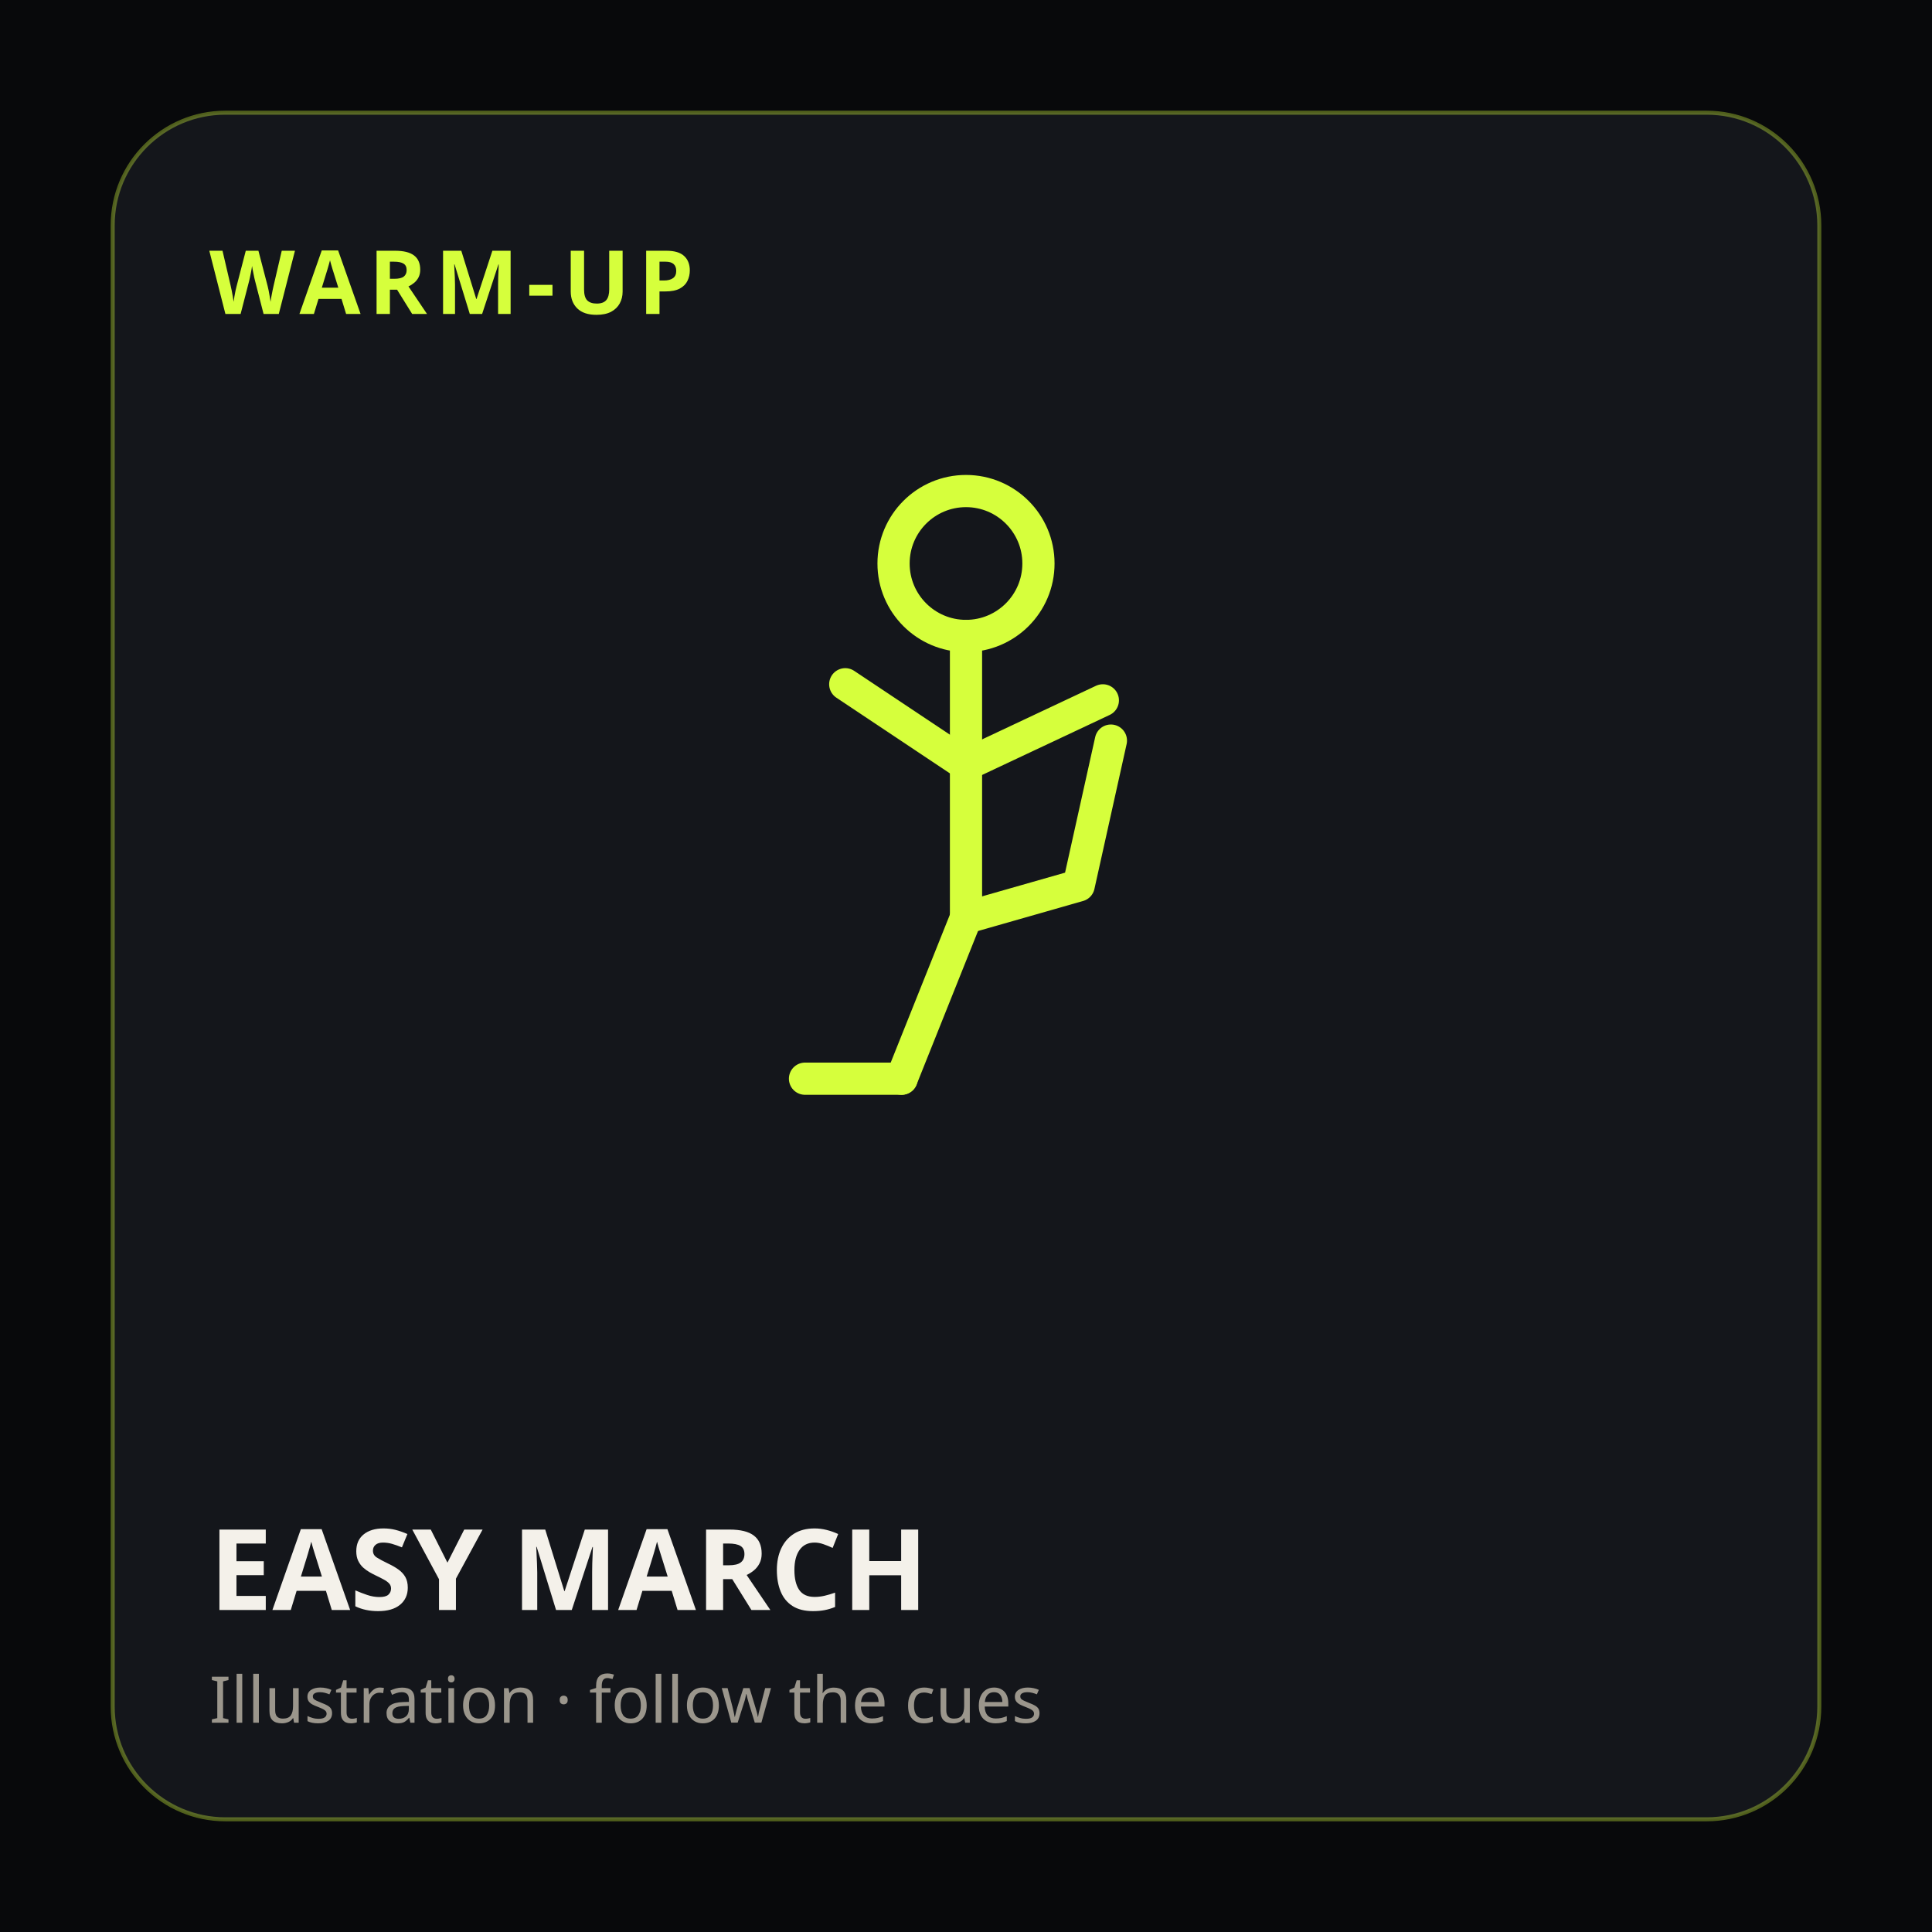
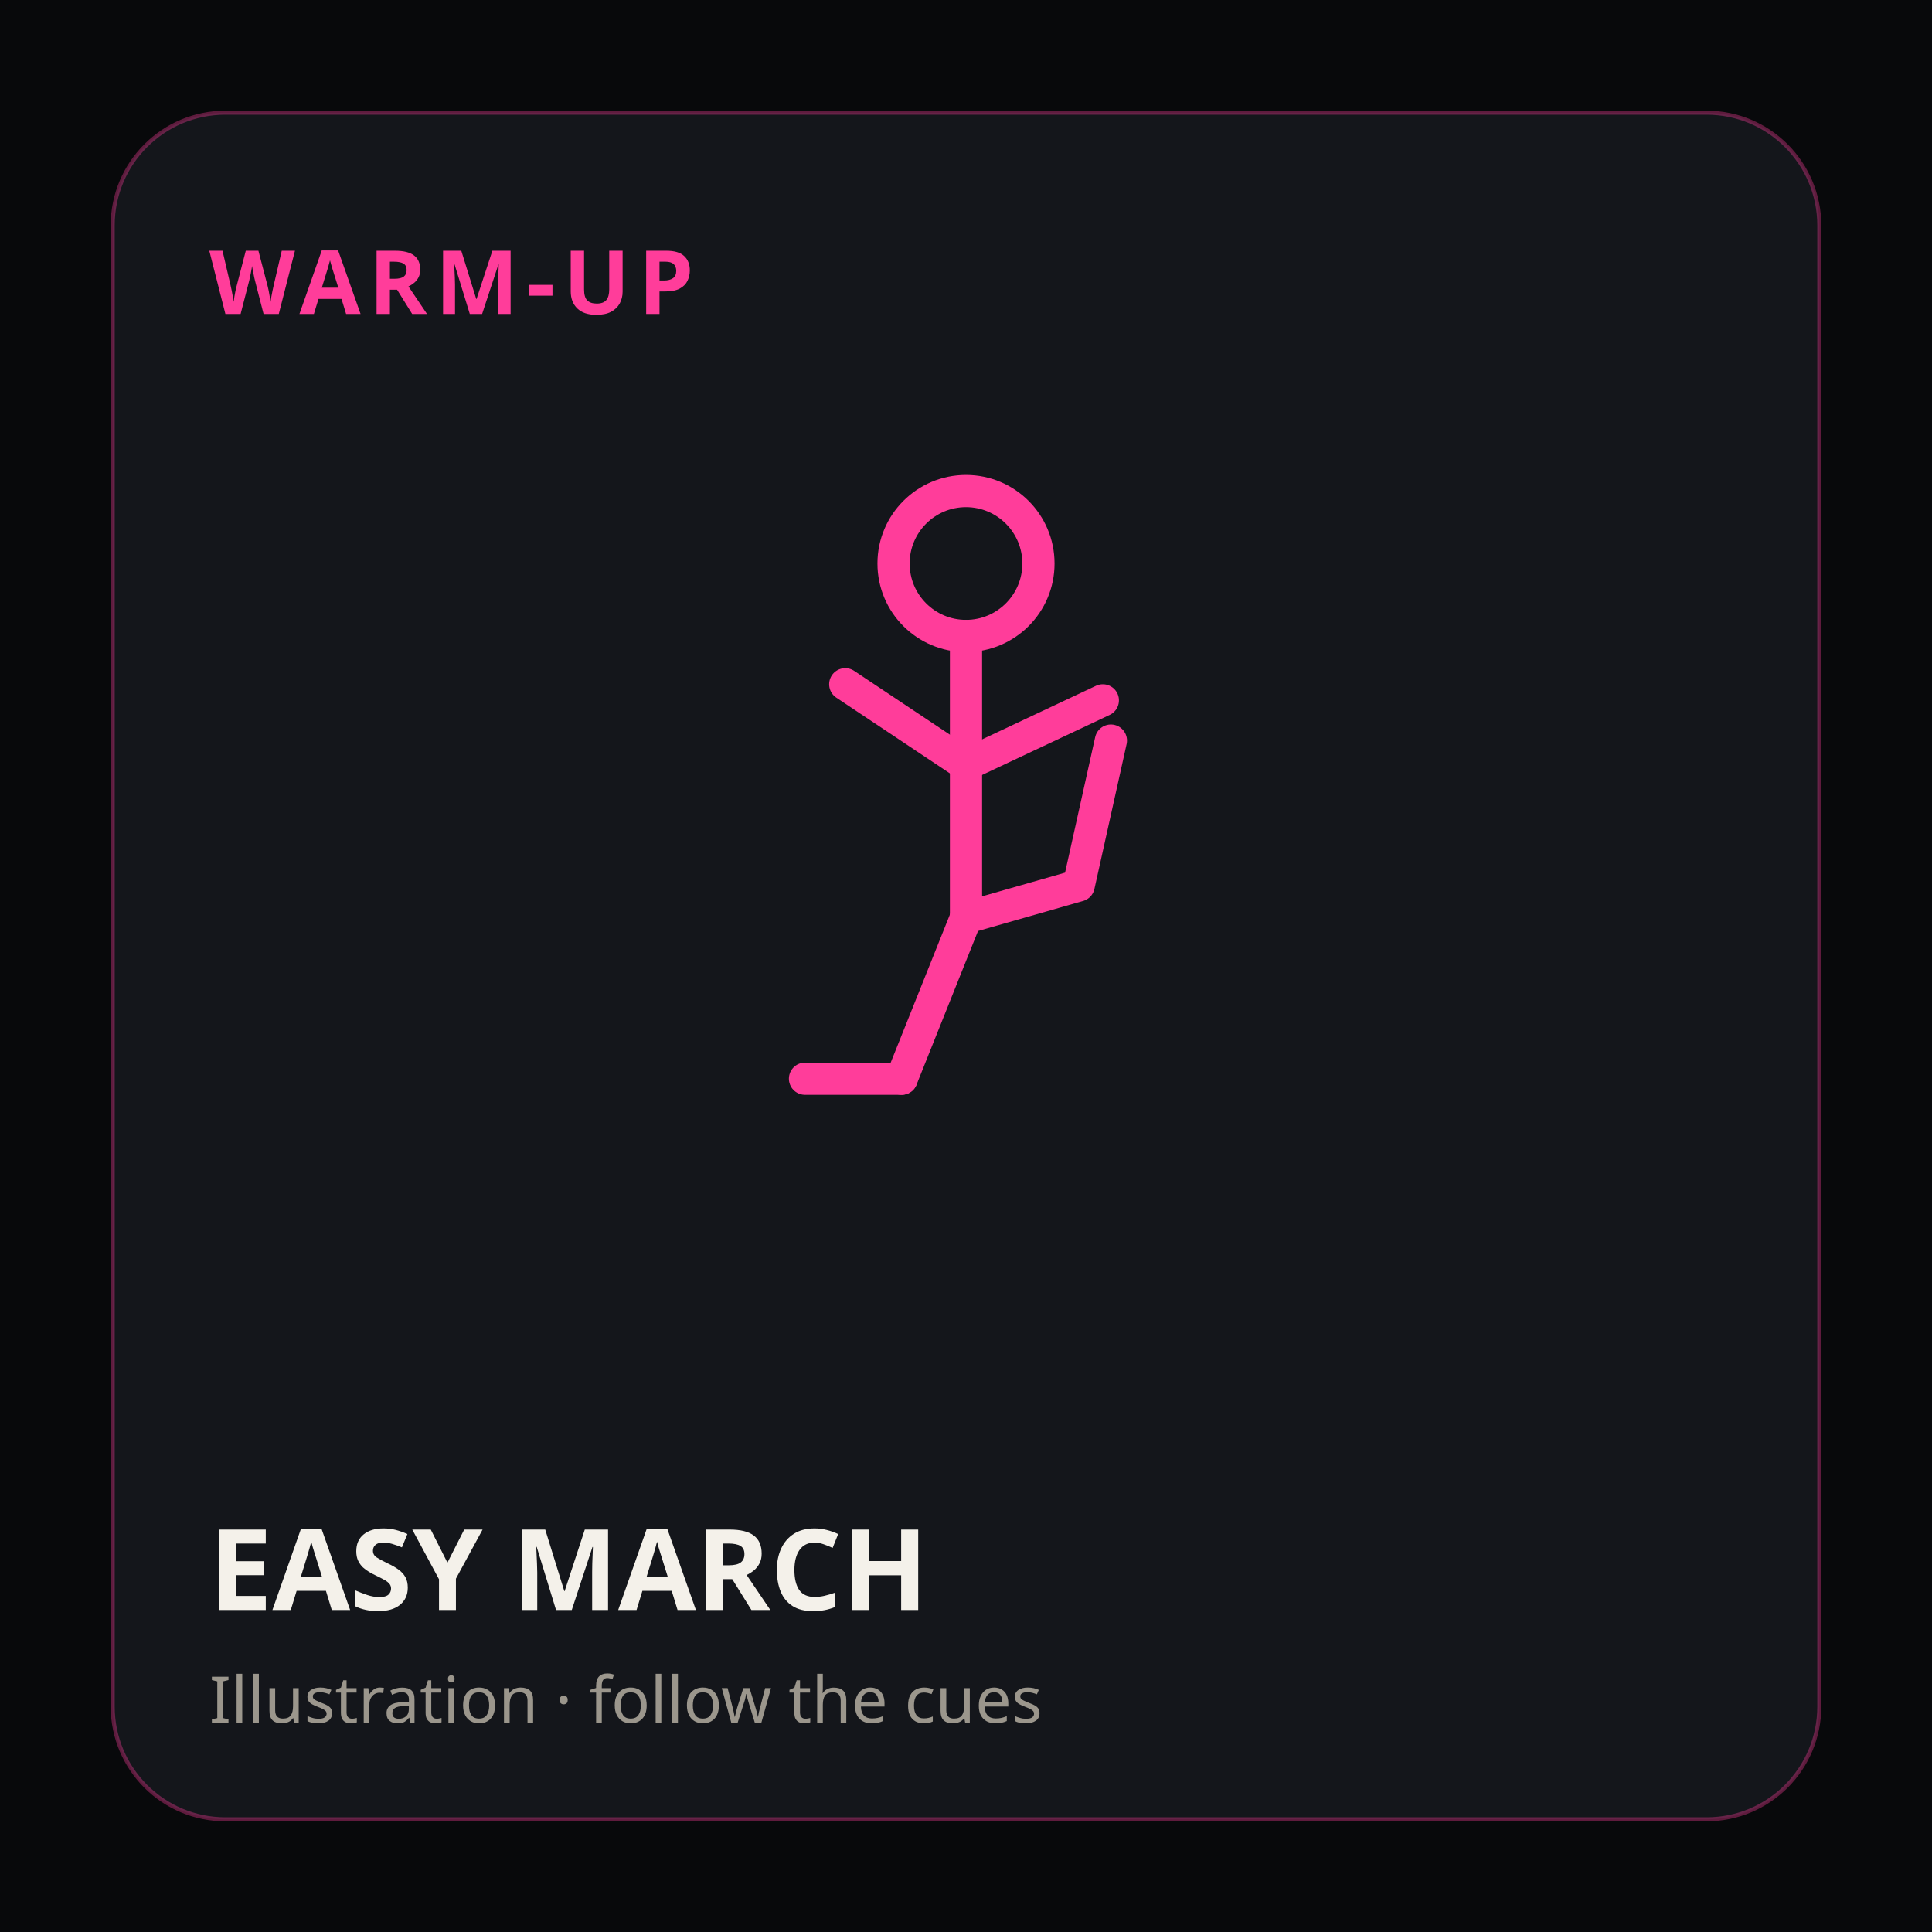
<svg xmlns="http://www.w3.org/2000/svg" width="480" height="480" viewBox="0 0 480 480" role="img">
  <rect width="480" height="480" fill="#08090b" />
-   <rect x="28" y="28" width="424" height="424" rx="28" fill="#14161b" stroke="#d6ff3c" stroke-opacity="0.35" />
-   <text x="52" y="78" fill="#d6ff3c" font-family="ui-sans-serif,system-ui,sans-serif" font-size="22" font-weight="700" letter-spacing="2">WARM-UP</text>
-   <g fill="none" stroke="#d6ff3c" stroke-width="8" stroke-linecap="round" stroke-linejoin="round">
+   <rect x="28" y="28" width="424" height="424" rx="28" fill="#14161b" stroke="#ff3d9a" stroke-opacity="0.35" />
+   <text x="52" y="78" fill="#ff3d9a" font-family="ui-sans-serif,system-ui,sans-serif" font-size="22" font-weight="700" letter-spacing="2">WARM-UP</text>
+   <g fill="none" stroke="#ff3d9a" stroke-width="8" stroke-linecap="round" stroke-linejoin="round">
    <circle cx="240" cy="140" r="18" fill="#14161b" />
    <path d="M240 158 v70" />
    <path d="M240 190 l-30-20 M240 190 l34-16" />
    <path d="M240 228 l-16 40" />
    <path d="M224 268 h-24" />
    <path d="M240 228 l28-8 8-36" />
  </g>
  <text x="52" y="400" fill="#f4f1ea" font-family="ui-sans-serif,system-ui,sans-serif" font-size="28" font-weight="700">EASY MARCH</text>
  <text x="52" y="428" fill="#9b968c" font-family="ui-sans-serif,system-ui,sans-serif" font-size="16">Illustration · follow the cues</text>
</svg>
